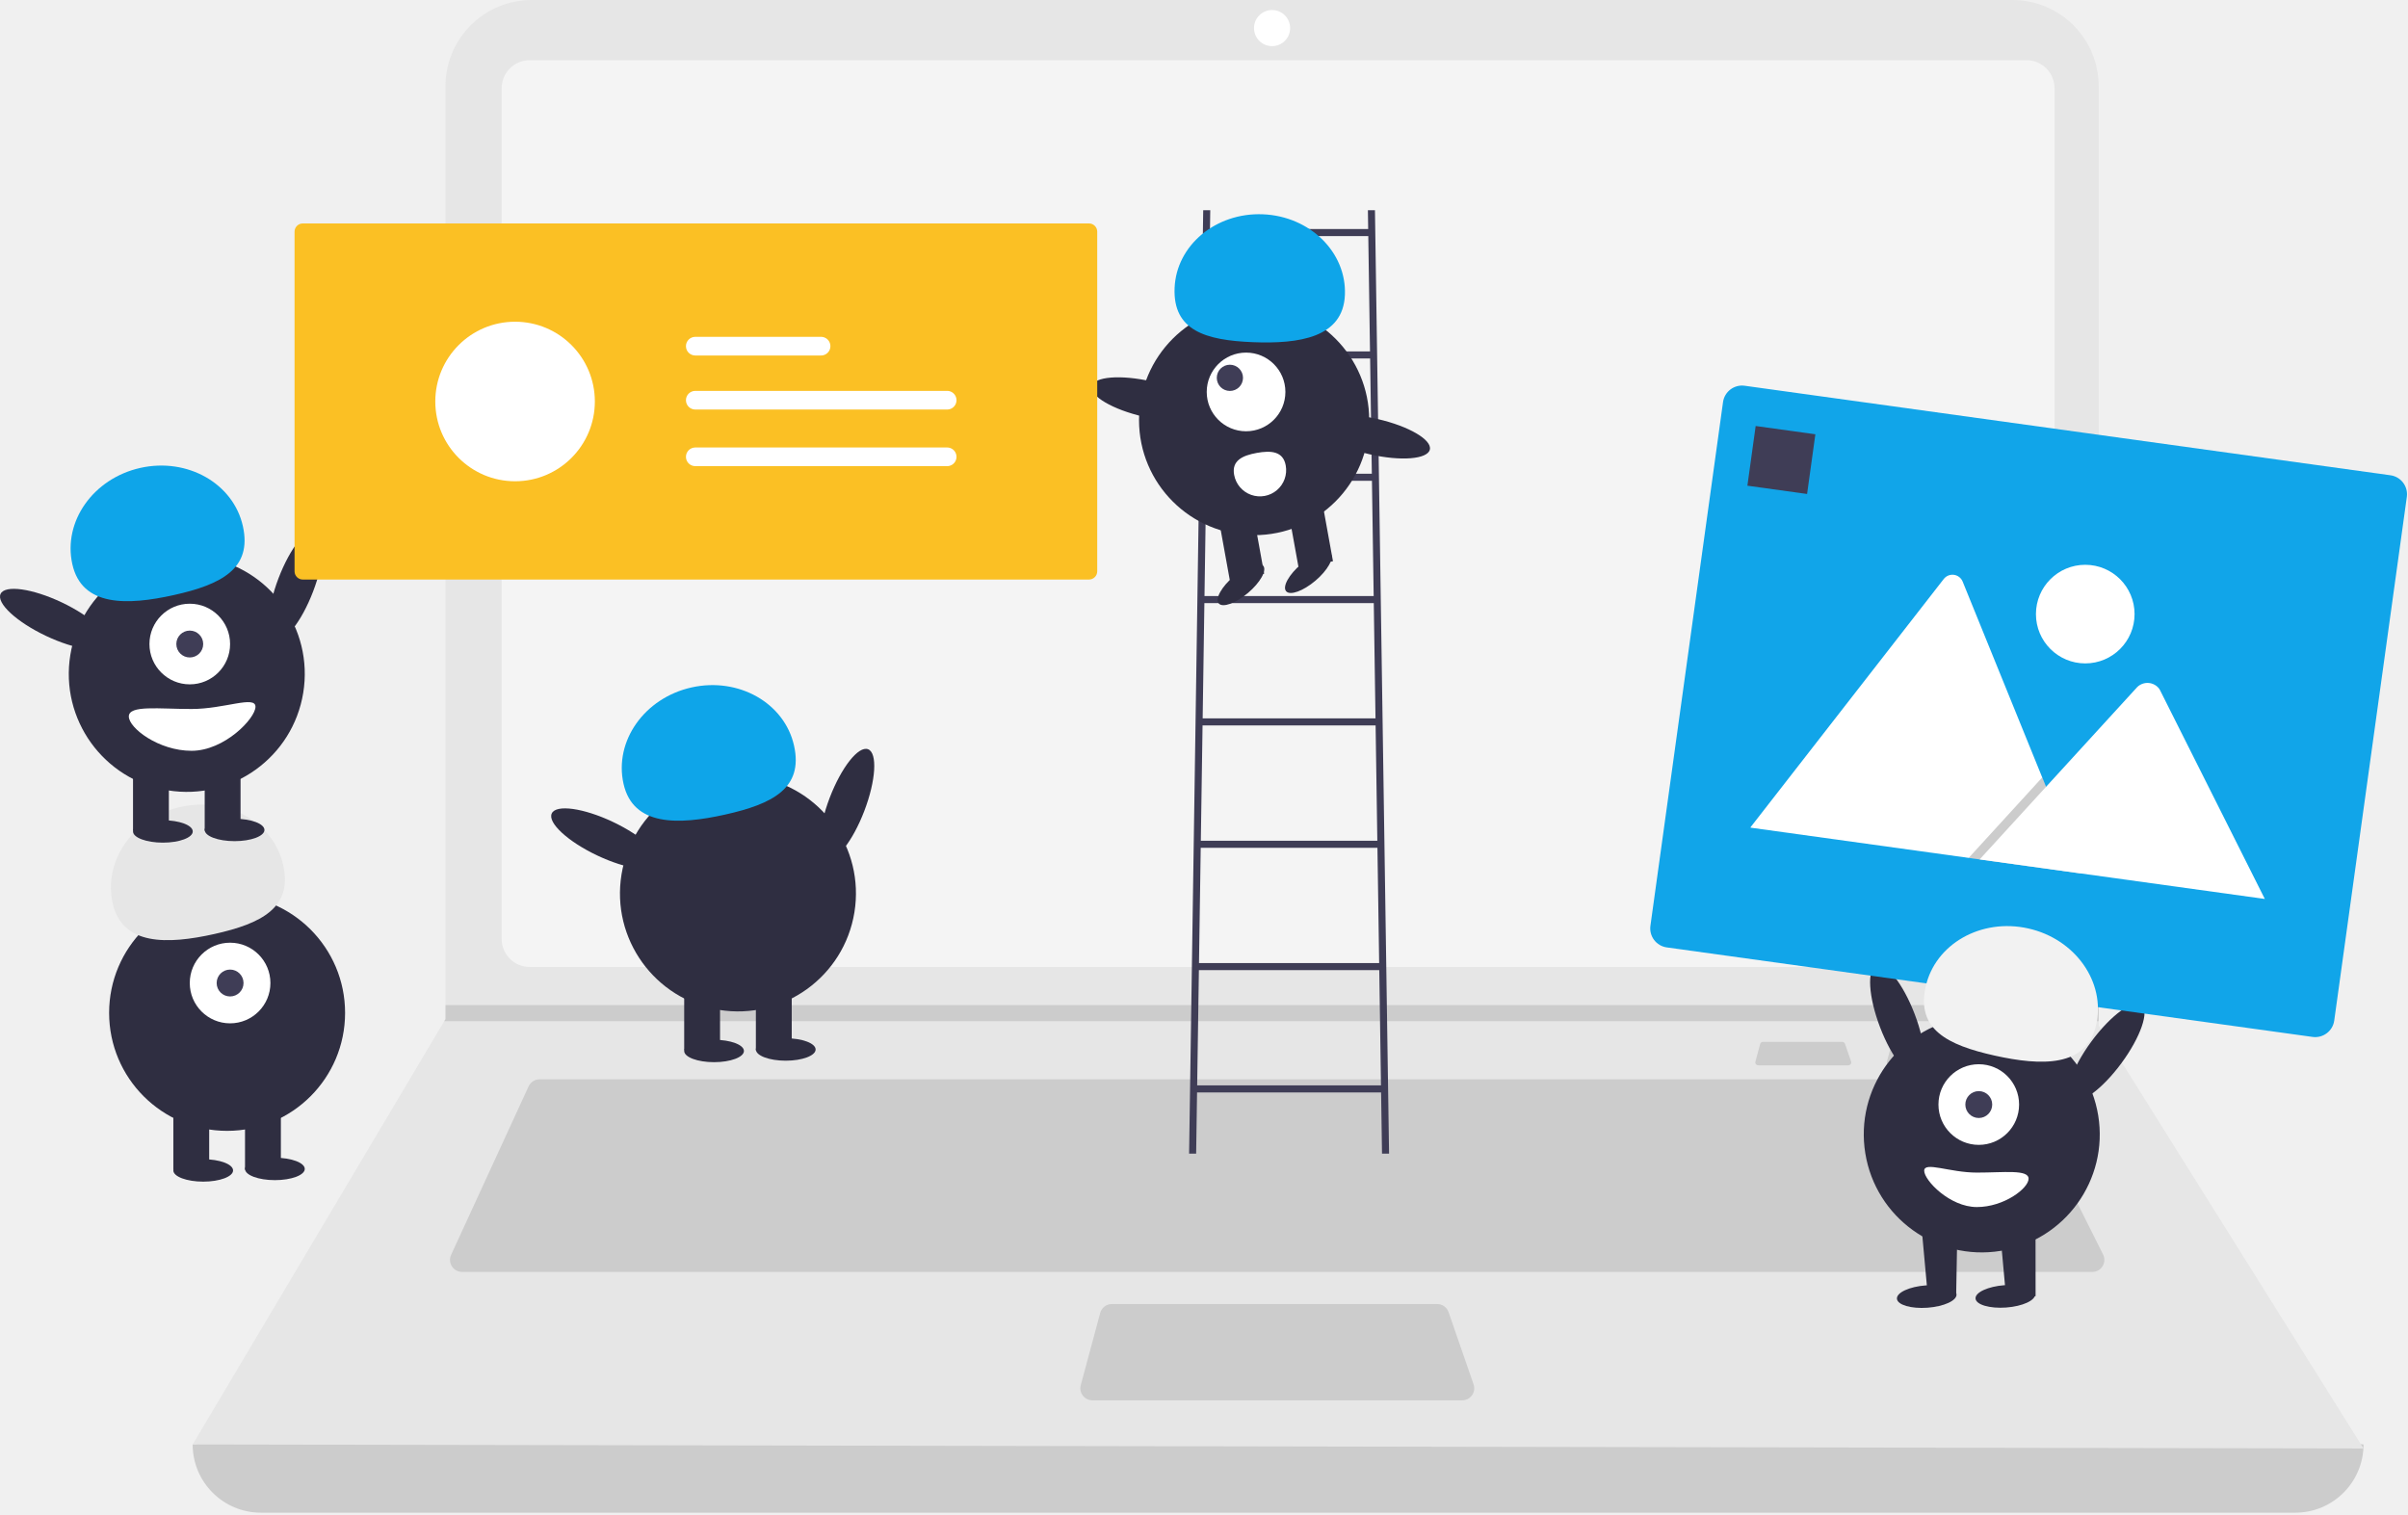
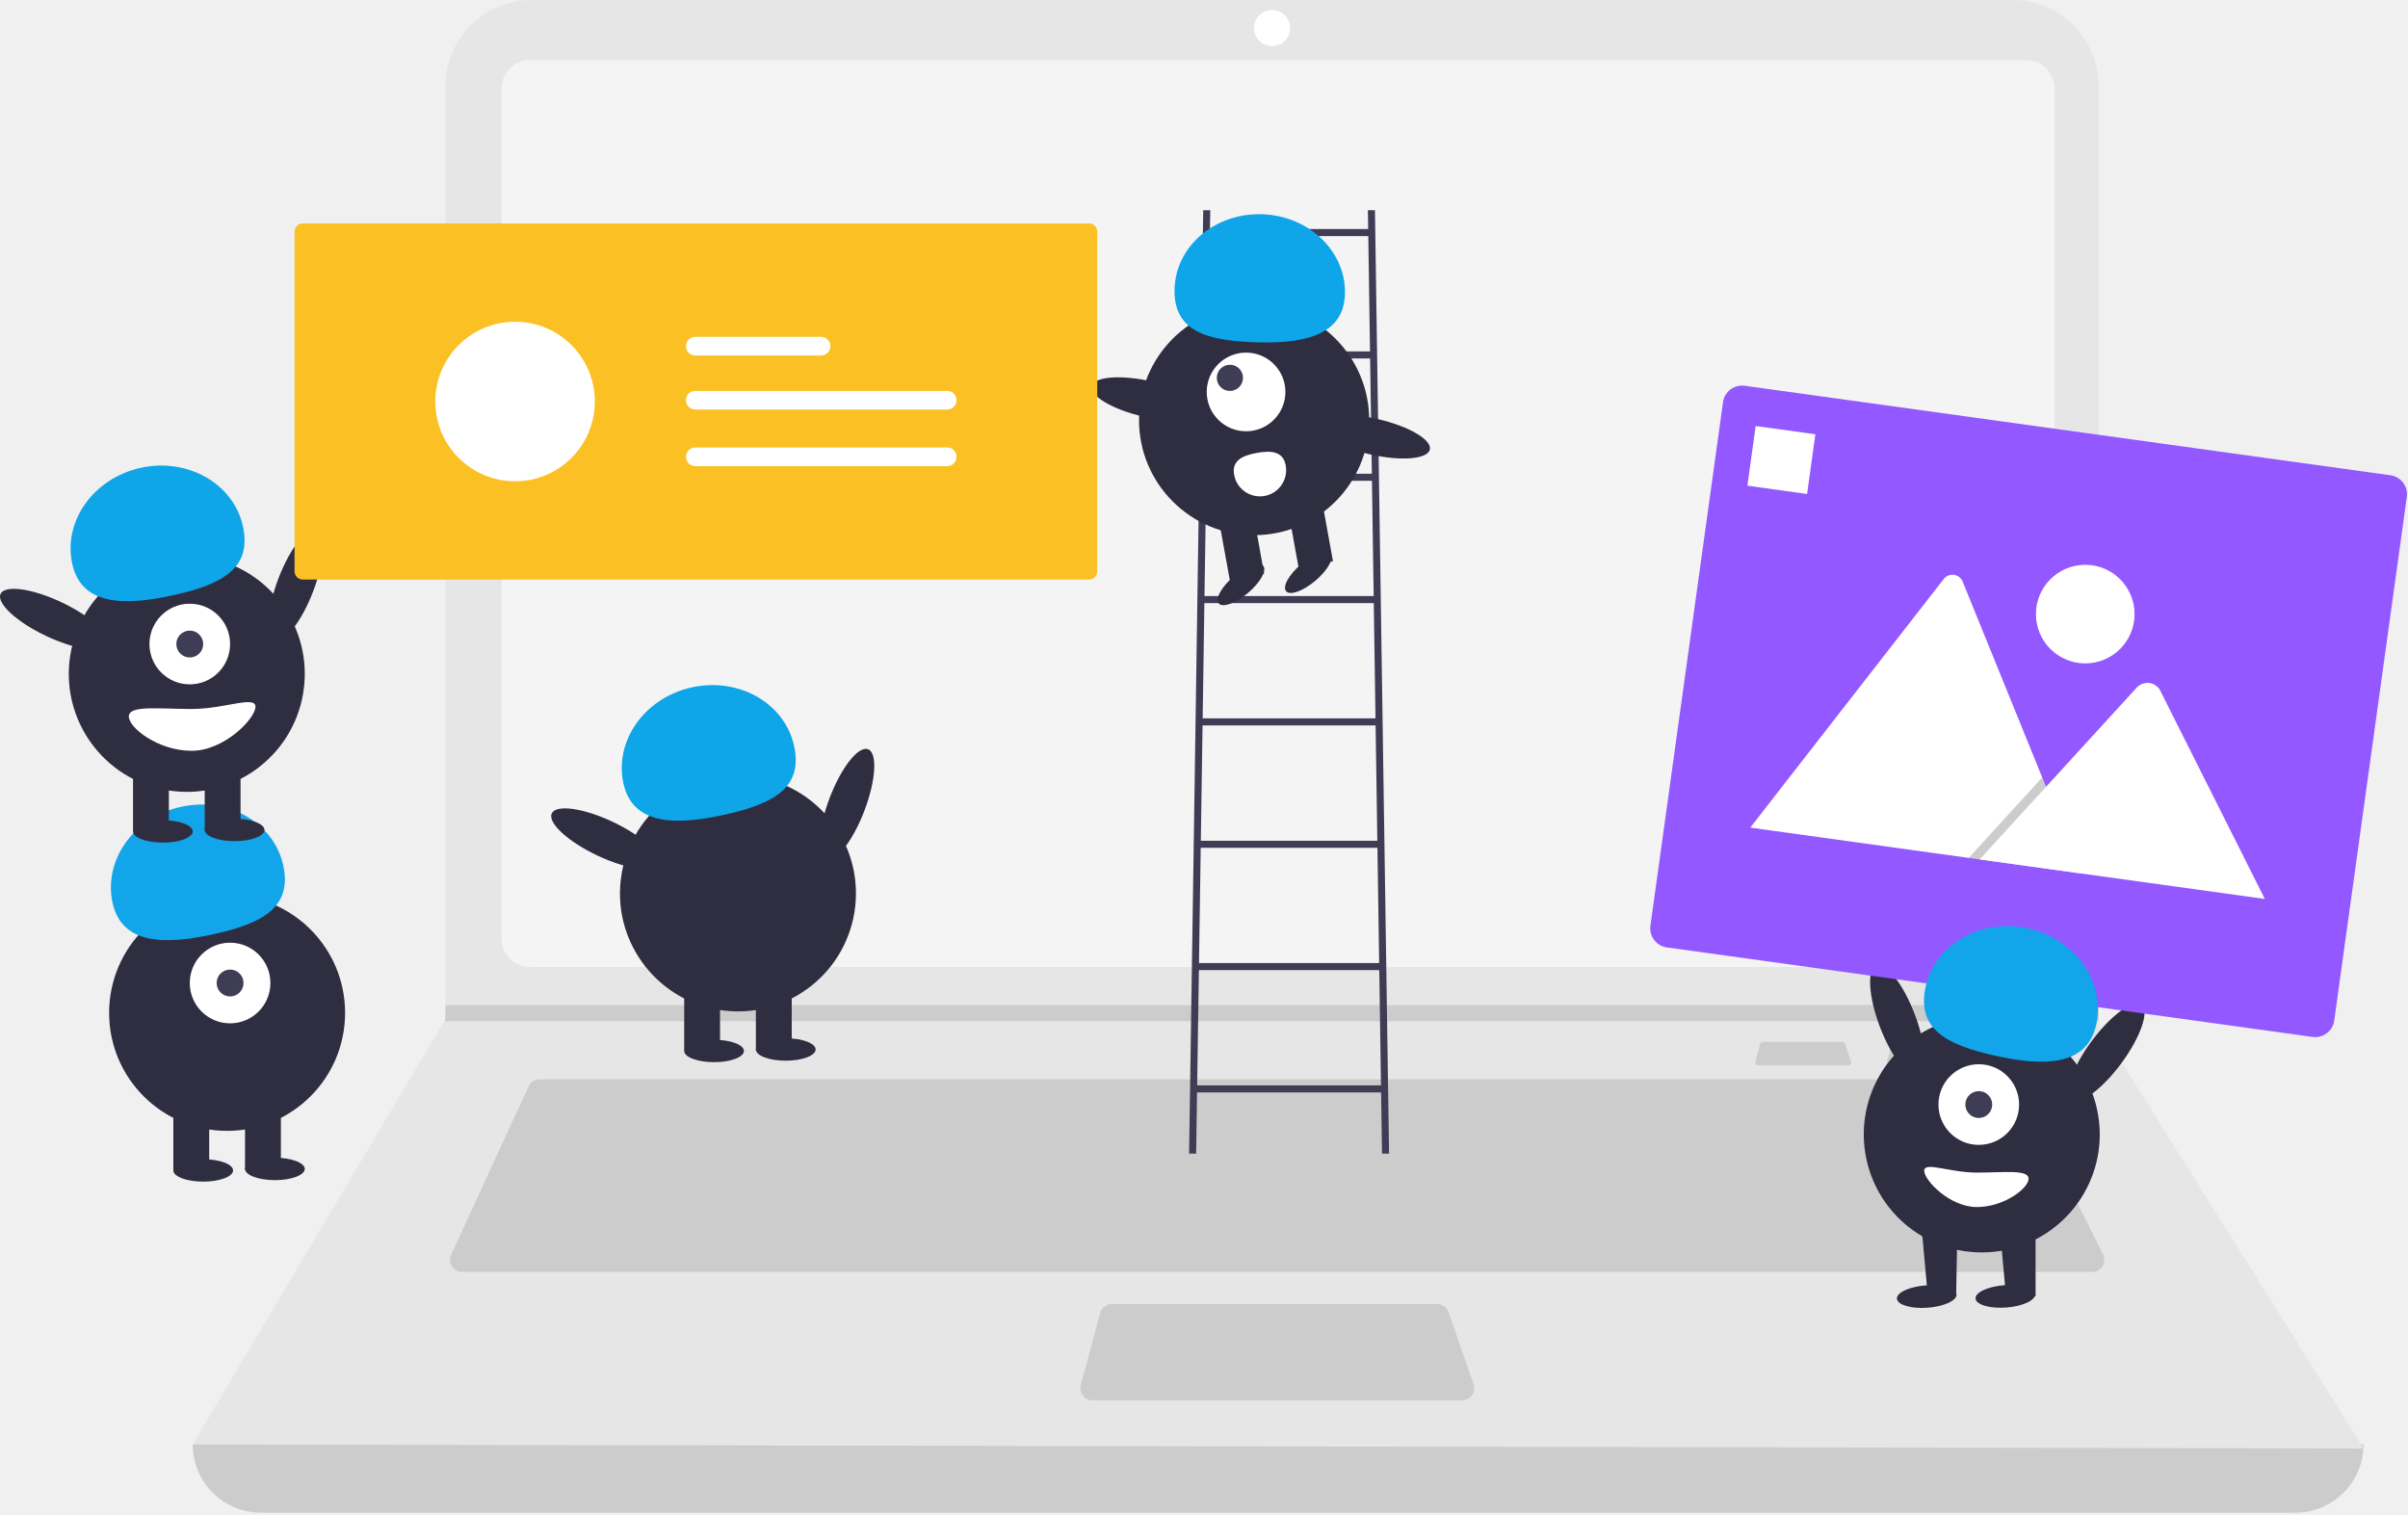
<svg xmlns="http://www.w3.org/2000/svg" width="879px" height="553px" viewBox="0 0 879 553" version="1.1">
  <g id="Page-1" stroke="none" stroke-width="1" fill="none" fill-rule="evenodd">
    <g id="undraw-content-team" transform="translate(-3, 0)">
      <rect id="Rectangle" fill-opacity="0.25" fill="#fff" x="180" y="16" width="579" height="343" rx="20" />
      <path d="M840.863,552.215 L98.229,552.215 C84.477,552.215 73.328,541.066 73.328,527.314 L73.328,527.314 C342.533,496.027 606.678,496.027 865.764,527.314 L865.764,527.314 C865.764,541.066 854.615,552.215 840.863,552.215 Z" id="Path" fill="#CCCCCC" fill-rule="nonzero" />
      <path d="M865.764,528.779 L73.328,527.314 L165.169,372.782 L165.608,372.049 L165.608,31.478 C165.608,23.129 168.924,15.122 174.827,9.219 C180.731,3.315 188.737,-0.001 197.086,2.84217094e-14 L737.612,2.84217094e-14 C745.961,-0.001 753.967,3.315 759.871,9.219 C765.774,15.122 769.09,23.129 769.09,31.478 L769.09,374.393 L865.764,528.779 Z M196.368,21.971 C190.708,21.978 186.121,26.565 186.115,32.225 L186.115,342.754 C186.122,348.414 190.708,353.001 196.368,353.007 L742.724,353.007 C748.384,353 752.97,348.414 752.977,342.754 L752.977,32.225 C752.971,26.565 748.384,21.978 742.724,21.971 L196.368,21.971 Z" id="Combined-Shape" fill="#E6E6E6" fill-rule="nonzero" />
      <path d="M199.959,394.021 C198.244,394.023 196.686,395.021 195.967,396.578 L167.668,458.098 C167.042,459.459 167.152,461.044 167.959,462.305 C168.767,463.566 170.162,464.329 171.659,464.329 L766.771,464.329 C768.294,464.329 769.708,463.54 770.508,462.245 C771.309,460.949 771.381,459.331 770.7,457.969 L739.94,396.449 C739.2,394.957 737.676,394.016 736.011,394.021 L199.959,394.021 Z" id="Path" fill="#CCCCCC" fill-rule="nonzero" />
      <circle id="Oval" fill="#FFFFFF" fill-rule="nonzero" cx="467.349" cy="10.253" r="6.591" />
      <path d="M408.854,476.047 C406.869,476.05 405.131,477.382 404.612,479.299 L397.513,505.664 C397.158,506.984 397.437,508.395 398.268,509.48 C399.1,510.565 400.389,511.201 401.756,511.201 L536.753,511.201 C538.175,511.201 539.508,510.514 540.333,509.356 C541.157,508.198 541.37,506.713 540.905,505.37 L531.778,479.004 C531.165,477.235 529.499,476.048 527.626,476.047 L408.854,476.047 Z" id="Path" fill="#CCCCCC" fill-rule="nonzero" />
      <polygon id="Path" fill="#CCCCCC" fill-rule="nonzero" points="769.09 366.922 769.09 372.782 165.169 372.782 165.623 372.049 165.623 366.922" />
      <path d="M694.547,380.344 C694.064,380.345 693.64,380.669 693.514,381.136 L691.786,387.556 C691.699,387.878 691.767,388.221 691.969,388.485 C692.172,388.75 692.486,388.905 692.819,388.905 L725.693,388.905 C726.039,388.905 726.364,388.737 726.564,388.455 C726.765,388.173 726.817,387.811 726.704,387.484 L724.481,381.064 C724.332,380.633 723.926,380.344 723.47,380.344 L694.547,380.344 Z" id="Path" fill="#CCCCCC" fill-rule="nonzero" />
      <path d="M646.547,380.344 C646.064,380.345 645.64,380.669 645.514,381.136 L643.786,387.556 C643.699,387.878 643.767,388.221 643.969,388.485 C644.172,388.75 644.486,388.905 644.819,388.905 L677.693,388.905 C678.039,388.905 678.364,388.737 678.564,388.455 C678.765,388.173 678.817,387.811 678.704,387.484 L676.481,381.064 C676.332,380.633 675.926,380.344 675.47,380.344 L646.547,380.344 Z" id="Path" fill="#CCCCCC" fill-rule="nonzero" />
      <path d="M507.481,421.14 L510.058,421.14 L504.905,76.751 L502.328,76.751 L502.431,83.622 L444.684,83.622 L444.787,76.751 L442.211,76.751 L437.058,421.14 L439.634,421.14 L439.968,398.81 L507.147,398.81 L507.481,421.14 Z M503.768,172.94 L443.348,172.94 L443.978,130.857 L503.138,130.857 L503.768,172.94 Z M503.806,175.516 L504.436,217.598 L442.68,217.598 L443.309,175.516 L503.806,175.516 Z M504.474,220.175 L505.104,262.257 L442.012,262.257 L442.641,220.175 L504.474,220.175 Z M505.143,264.834 L505.772,306.916 L441.343,306.916 L441.973,264.834 L505.143,264.834 Z M505.811,309.493 L506.44,351.575 L440.675,351.575 L441.305,309.493 L505.811,309.493 Z M502.47,86.198 L503.099,128.281 L444.016,128.281 L444.646,86.198 L502.47,86.198 Z M440.007,396.234 L440.637,354.151 L506.479,354.151 L507.109,396.234 L440.007,396.234 Z" id="Shape" fill="#3F3D56" fill-rule="nonzero" />
      <circle id="Oval" fill="#2F2E41" fill-rule="nonzero" cx="460.794" cy="153.358" r="42.012" />
      <rect id="Rectangle" fill="#2F2E41" fill-rule="nonzero" transform="translate(481.2635, 194.7793) rotate(-10.26106) translate(-481.2635, -194.7793) " x="474.882" y="183.346" width="12.763" height="22.867" />
      <rect id="Rectangle" fill="#2F2E41" fill-rule="nonzero" transform="translate(456.1454, 199.3264) rotate(-10.26106) translate(-456.1454, -199.3264) " x="449.764" y="187.893" width="12.763" height="22.867" />
      <ellipse id="Oval" fill="#2F2E41" fill-rule="nonzero" transform="translate(455.9919, 213.4058) rotate(-40.26106) translate(-455.9919, -213.4058) " cx="455.992" cy="213.406" rx="10.636" ry="3.989" />
      <ellipse id="Oval" fill="#2F2E41" fill-rule="nonzero" transform="translate(480.5869, 208.9534) rotate(-40.26106) translate(-480.5869, -208.9534) " cx="480.587" cy="208.953" rx="10.636" ry="3.989" />
      <circle id="Oval" fill="#FFFFFF" fill-rule="nonzero" cx="457.853" cy="143.081" r="14.359" />
      <circle id="Oval" fill="#3F3D56" fill-rule="nonzero" cx="451.952" cy="137.934" r="4.786" />
      <path d="M493.936,107.653 C494.568,92.099 481.163,78.925 463.995,78.228 C446.828,77.53 432.399,89.574 431.767,105.127 C431.135,120.681 443.069,124.215 460.236,124.912 C477.404,125.61 493.304,123.206 493.936,107.653 Z" id="Path" fill="#0ea5e9" fill-rule="nonzero" />
      <ellipse id="Oval" fill="#2F2E41" fill-rule="nonzero" transform="translate(422.0018, 145.7037) rotate(-77.0899) translate(-422.0018, -145.7037) " cx="422.002" cy="145.704" rx="6.594" ry="21.006" />
      <ellipse id="Oval" fill="#2F2E41" fill-rule="nonzero" transform="translate(504.4704, 159.4181) rotate(-77.0899) translate(-504.4704, -159.4181) " cx="504.47" cy="159.418" rx="6.594" ry="21.006" />
      <path d="M472.333,169.914 C472.949,173.28 471.721,176.719 469.113,178.934 C466.504,181.148 462.912,181.802 459.69,180.649 C456.469,179.495 454.108,176.71 453.498,173.343 L453.494,173.325 C452.553,168.122 456.575,166.281 461.777,165.34 C466.979,164.398 471.391,164.712 472.333,169.914 Z" id="Path" fill="#FFFFFF" fill-rule="nonzero" />
      <ellipse id="Oval" fill="#2F2E41" fill-rule="nonzero" transform="translate(312.1859, 293.6337) rotate(-69.08217) translate(-312.1859, -293.6337) " cx="312.186" cy="293.634" rx="21.534" ry="6.76" />
      <circle id="Oval" fill="#2F2E41" fill-rule="nonzero" transform="translate(272.3788, 326.1557) rotate(-80.78252) translate(-272.3788, -326.1557) " cx="272.379" cy="326.156" r="43.067" />
      <rect id="Rectangle" fill="#2F2E41" fill-rule="nonzero" x="252.753" y="359.955" width="13.084" height="23.442" />
      <rect id="Rectangle" fill="#2F2E41" fill-rule="nonzero" x="278.921" y="359.955" width="13.084" height="23.442" />
      <ellipse id="Oval" fill="#2F2E41" fill-rule="nonzero" cx="263.656" cy="383.67" rx="10.903" ry="4.089" />
      <ellipse id="Oval" fill="#2F2E41" fill-rule="nonzero" cx="289.824" cy="383.125" rx="10.903" ry="4.089" />
      <path d="M230.602,286.104 C227.125,270.531 238.241,254.794 255.431,250.956 C272.621,247.117 289.375,256.631 292.852,272.204 C296.33,287.778 284.937,293.522 267.747,297.36 C250.558,301.199 234.08,301.678 230.602,286.104 Z" id="Path" fill="#0ea5e9" fill-rule="nonzero" />
      <ellipse id="Oval" fill="#2F2E41" fill-rule="nonzero" transform="translate(223.8706, 306.1723) rotate(-64.62574) translate(-223.8706, -306.1723) " cx="223.871" cy="306.172" rx="6.76" ry="21.534" />
      <circle id="Oval" fill="#2F2E41" fill-rule="nonzero" cx="85.901" cy="369.763" r="43.067" />
      <rect id="Rectangle" fill="#2F2E41" fill-rule="nonzero" x="66.275" y="403.563" width="13.084" height="23.442" />
      <rect id="Rectangle" fill="#2F2E41" fill-rule="nonzero" x="92.443" y="403.563" width="13.084" height="23.442" />
      <ellipse id="Oval" fill="#2F2E41" fill-rule="nonzero" cx="77.178" cy="427.277" rx="10.903" ry="4.089" />
      <ellipse id="Oval" fill="#2F2E41" fill-rule="nonzero" cx="103.346" cy="426.732" rx="10.903" ry="4.089" />
      <circle id="Oval" fill="#FFFFFF" fill-rule="nonzero" cx="86.991" cy="358.86" r="14.719" />
      <circle id="Oval" fill="#3F3D56" fill-rule="nonzero" cx="86.991" cy="358.86" r="4.906" />
-       <path d="M44.124,329.712 C40.647,314.138 51.763,298.401 68.953,294.563 C86.143,290.725 102.897,300.238 106.374,315.812 C109.852,331.386 98.459,337.13 81.269,340.968 C64.08,344.806 47.602,345.286 44.124,329.712 Z" id="Path" fill="#E6E6E6" fill-rule="nonzero" />
+       <path d="M44.124,329.712 C40.647,314.138 51.763,298.401 68.953,294.563 C86.143,290.725 102.897,300.238 106.374,315.812 C109.852,331.386 98.459,337.13 81.269,340.968 C64.08,344.806 47.602,345.286 44.124,329.712 Z" id="Path" fill="#12a5e9" fill-rule="nonzero" />
      <ellipse id="Oval" fill="#2F2E41" fill-rule="nonzero" transform="translate(110.9887, 213.4908) rotate(-69.08217) translate(-110.9887, -213.4908) " cx="110.989" cy="213.491" rx="21.534" ry="6.76" />
      <circle id="Oval" fill="#2F2E41" fill-rule="nonzero" transform="translate(71.18157, 246.0128) rotate(-80.78252) translate(-71.18157, -246.0128) " cx="71.182" cy="246.013" r="43.067" />
      <rect id="Rectangle" fill="#2F2E41" fill-rule="nonzero" x="51.556" y="279.812" width="13.084" height="23.442" />
      <rect id="Rectangle" fill="#2F2E41" fill-rule="nonzero" x="77.723" y="279.812" width="13.084" height="23.442" />
      <ellipse id="Oval" fill="#2F2E41" fill-rule="nonzero" cx="62.459" cy="303.527" rx="10.903" ry="4.089" />
      <ellipse id="Oval" fill="#2F2E41" fill-rule="nonzero" cx="88.627" cy="302.982" rx="10.903" ry="4.089" />
      <circle id="Oval" fill="#FFFFFF" fill-rule="nonzero" cx="72.272" cy="235.11" r="14.719" />
      <circle id="Oval" fill="#3F3D56" fill-rule="nonzero" cx="72.272" cy="235.11" r="4.906" />
      <path d="M29.405,205.961 C25.927,190.388 37.044,174.651 54.233,170.812 C71.423,166.974 88.178,176.488 91.655,192.061 C95.133,207.635 83.74,213.379 66.55,217.217 C49.36,221.056 32.882,221.535 29.405,205.961 Z" id="Path" fill="#0ea5e9" fill-rule="nonzero" />
      <ellipse id="Oval" fill="#2F2E41" fill-rule="nonzero" transform="translate(22.6734, 226.0294) rotate(-64.62574) translate(-22.6734, -226.0294) " cx="22.673" cy="226.029" rx="6.76" ry="21.534" />
      <path d="M50.027,261.55 C50.027,265.765 60.88,274.088 72.924,274.088 C84.967,274.088 96.259,262.221 96.259,258.006 C96.259,253.791 84.967,258.824 72.924,258.824 C60.88,258.824 50.027,257.335 50.027,261.55 Z" id="Path" fill="#FFFFFF" fill-rule="nonzero" />
      <path d="M113.524,81.569 C111.868,81.57 110.526,82.913 110.524,84.569 L110.524,208.569 C110.526,210.225 111.868,211.567 113.524,211.569 L400.524,211.569 C402.18,211.567 403.522,210.225 403.524,208.569 L403.524,84.569 C403.522,82.913 402.18,81.57 400.524,81.569 L113.524,81.569 Z" id="Path" fill="#fbc024" fill-rule="nonzero" />
      <circle id="Oval" fill="#FFFFFF" fill-rule="nonzero" cx="191.018" cy="146.569" r="29.121" />
      <path d="M256.744,142.694 C254.885,142.725 253.394,144.24 253.394,146.099 C253.394,147.958 254.885,149.473 256.744,149.504 L348.689,149.504 C349.906,149.525 351.042,148.895 351.668,147.851 C352.294,146.807 352.316,145.508 351.724,144.444 C351.133,143.38 350.018,142.713 348.801,142.694 C348.764,142.694 348.727,142.694 348.689,142.694 L256.744,142.694 Z" id="b71acdfd-6a55-428e-917a-53f192cb0203" fill="#FFFFFF" fill-rule="nonzero" />
      <path d="M256.744,122.967 C254.885,122.998 253.394,124.513 253.394,126.372 C253.394,128.231 254.885,129.746 256.744,129.777 L302.659,129.777 C303.876,129.798 305.012,129.167 305.638,128.123 C306.264,127.08 306.286,125.781 305.694,124.717 C305.103,123.653 303.988,122.986 302.771,122.967 C302.734,122.966 302.696,122.966 302.659,122.967 L256.744,122.967 Z" id="ad4fbcfa-41b0-45f9-a593-23b6dc3fe165" fill="#FFFFFF" fill-rule="nonzero" />
      <path d="M256.744,163.361 C254.885,163.391 253.394,164.907 253.394,166.766 C253.394,168.624 254.885,170.14 256.744,170.17 L348.689,170.17 C349.906,170.191 351.042,169.561 351.668,168.517 C352.294,167.473 352.316,166.175 351.724,165.111 C351.133,164.047 350.018,163.38 348.801,163.361 C348.764,163.36 348.727,163.36 348.689,163.361 L256.744,163.361 Z" id="bce2a7cd-a325-424d-9b3a-f63d1dad5aba" fill="#FFFFFF" fill-rule="nonzero" />
      <ellipse id="Oval" fill="#2F2E41" fill-rule="nonzero" transform="translate(695.6027, 372.6101) rotate(-20.91783) translate(-695.6027, -372.6101) " cx="695.603" cy="372.61" rx="6.76" ry="21.534" />
      <circle id="Oval" fill="#2F2E41" fill-rule="nonzero" transform="translate(726.4098, 414.1321) rotate(-9.21747) translate(-726.4098, -414.1321) " cx="726.41" cy="414.132" r="43.067" />
      <polygon id="Path" fill="#2F2E41" fill-rule="nonzero" points="746.035 447.932 732.952 447.932 735.512 476.005 746.058 473.14" />
      <polygon id="Path" fill="#2F2E41" fill-rule="nonzero" points="717.512 448.005 704.428 448.005 706.988 476.078 717.058 473.14" />
      <ellipse id="Oval" fill="#2F2E41" fill-rule="nonzero" transform="translate(706.3181, 473.3191) rotate(-4.18164) translate(-706.3181, -473.3191) " cx="706.318" cy="473.319" rx="10.903" ry="4.089" />
      <circle id="Oval" fill="#FFFFFF" fill-rule="nonzero" cx="725.319" cy="403.229" r="14.719" />
      <circle id="Oval" fill="#3F3D56" fill-rule="nonzero" cx="725.319" cy="403.229" r="4.906" />
      <ellipse id="Oval" fill="#2F2E41" fill-rule="nonzero" transform="translate(771.918, 384.1487) rotate(-53.5499) translate(-771.918, -384.1487) " cx="771.918" cy="384.149" rx="21.534" ry="6.76" />
      <path d="M705.397,436.339 C705.397,432.865 714.342,426.005 724.268,426.005 C734.194,426.005 743.5,435.785 743.5,439.259 C743.5,442.733 734.194,438.585 724.268,438.585 C714.342,438.585 705.397,439.813 705.397,436.339 Z" id="Path" fill="#FFFFFF" fill-rule="nonzero" transform="translate(724.4485, 433.3253) rotate(-180) translate(-724.4485, -433.3253) " />
-       <path d="M847.177,378.542 L611.431,345.861 C607.604,345.325 604.933,341.794 605.459,337.966 L631.961,146.794 C632.496,142.967 636.027,140.295 639.855,140.821 L875.601,173.503 C879.428,174.038 882.1,177.569 881.573,181.397 L855.072,372.569 C854.536,376.396 851.005,379.068 847.177,378.542 L847.177,378.542 Z" id="Path" fill="#11a5e9" fill-rule="nonzero" />
+       <path d="M847.177,378.542 L611.431,345.861 C607.604,345.325 604.933,341.794 605.459,337.966 L631.961,146.794 C632.496,142.967 636.027,140.295 639.855,140.821 L875.601,173.503 C879.428,174.038 882.1,177.569 881.573,181.397 L855.072,372.569 C854.536,376.396 851.005,379.068 847.177,378.542 L847.177,378.542 Z" id="Path" fill="#9358ff" fill-rule="nonzero" />
      <path d="M762.722,318.88 L642.368,302.195 C642.217,302.176 642.068,302.143 641.923,302.097 L712.514,211.391 C713.394,210.239 714.827,209.649 716.263,209.849 C717.699,210.048 718.917,211.004 719.451,212.352 L748.481,283.815 L749.872,287.235 L762.722,318.88 Z" id="Path" fill="#FFFFFF" fill-rule="nonzero" />
      <polygon id="Path" fill="#000000" fill-rule="nonzero" opacity="0.2" points="762.722 318.879 721.63 313.183 745.864 286.679 747.609 284.77 748.481 283.815 749.872 287.235" />
      <path d="M829.735,328.169 L725.638,313.739 L749.872,287.235 L751.616,285.325 L783.195,250.785 C784.299,249.736 785.796,249.204 787.314,249.323 C788.832,249.442 790.229,250.199 791.156,251.408 C791.271,251.576 791.376,251.751 791.469,251.932 L829.735,328.169 Z" id="Path" fill="#FFFFFF" fill-rule="nonzero" />
      <circle id="Oval" fill="#FFFFFF" fill-rule="nonzero" cx="764.186" cy="224.184" r="18" />
-       <rect id="Rectangle" fill="#3F3D56" fill-rule="nonzero" transform="translate(653.2622, 167.9236) rotate(7.89277) translate(-653.2622, -167.9236) " x="642.262" y="156.924" width="22" height="22" />
-       <path d="M768.187,374.081 C771.664,358.507 760.548,342.77 743.358,338.932 C726.168,335.093 709.414,344.607 705.936,360.181 C702.459,375.755 713.851,381.498 731.041,385.337 C748.231,389.175 764.709,389.654 768.187,374.081 Z" id="Path" fill="#F2F2F2" fill-rule="nonzero" />
+       <rect id="Rectangle" fill="#FFFFFF" fill-rule="nonzero" transform="translate(653.2622, 167.9236) rotate(7.89277) translate(-653.2622, -167.9236) " x="642.262" y="156.924" width="22" height="22" />
+       <path d="M768.187,374.081 C771.664,358.507 760.548,342.77 743.358,338.932 C726.168,335.093 709.414,344.607 705.936,360.181 C702.459,375.755 713.851,381.498 731.041,385.337 C748.231,389.175 764.709,389.654 768.187,374.081 Z" id="Path" fill="#12a5e9" fill-rule="nonzero" />
      <ellipse id="Oval" fill="#2F2E41" fill-rule="nonzero" transform="translate(735.0106, 473.2499) rotate(-4.18164) translate(-735.0106, -473.2499) " cx="735.011" cy="473.25" rx="10.903" ry="4.089" />
    </g>
  </g>
</svg>
